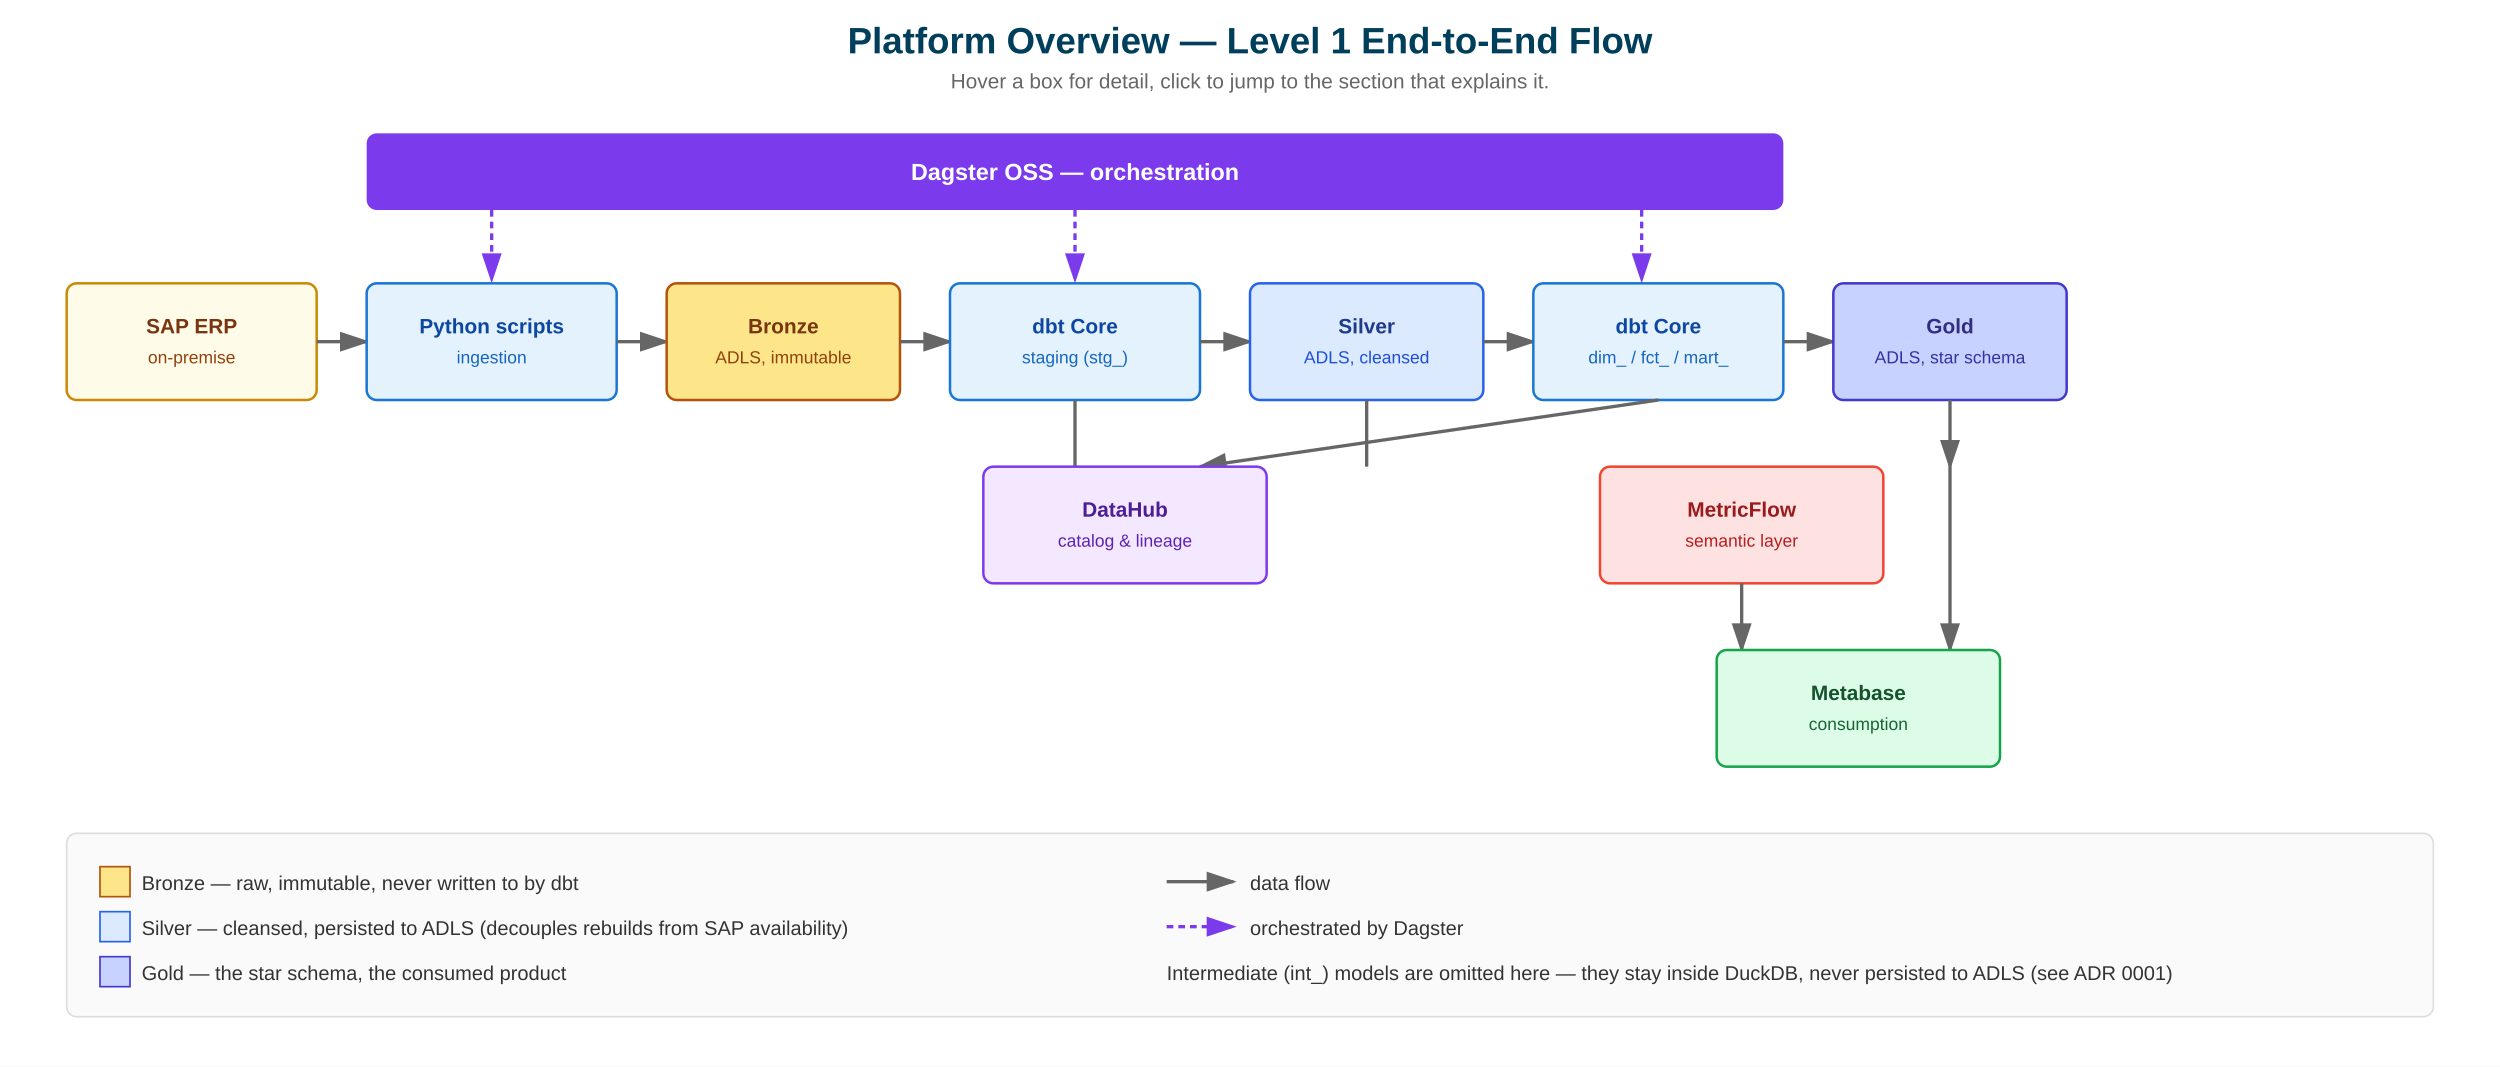
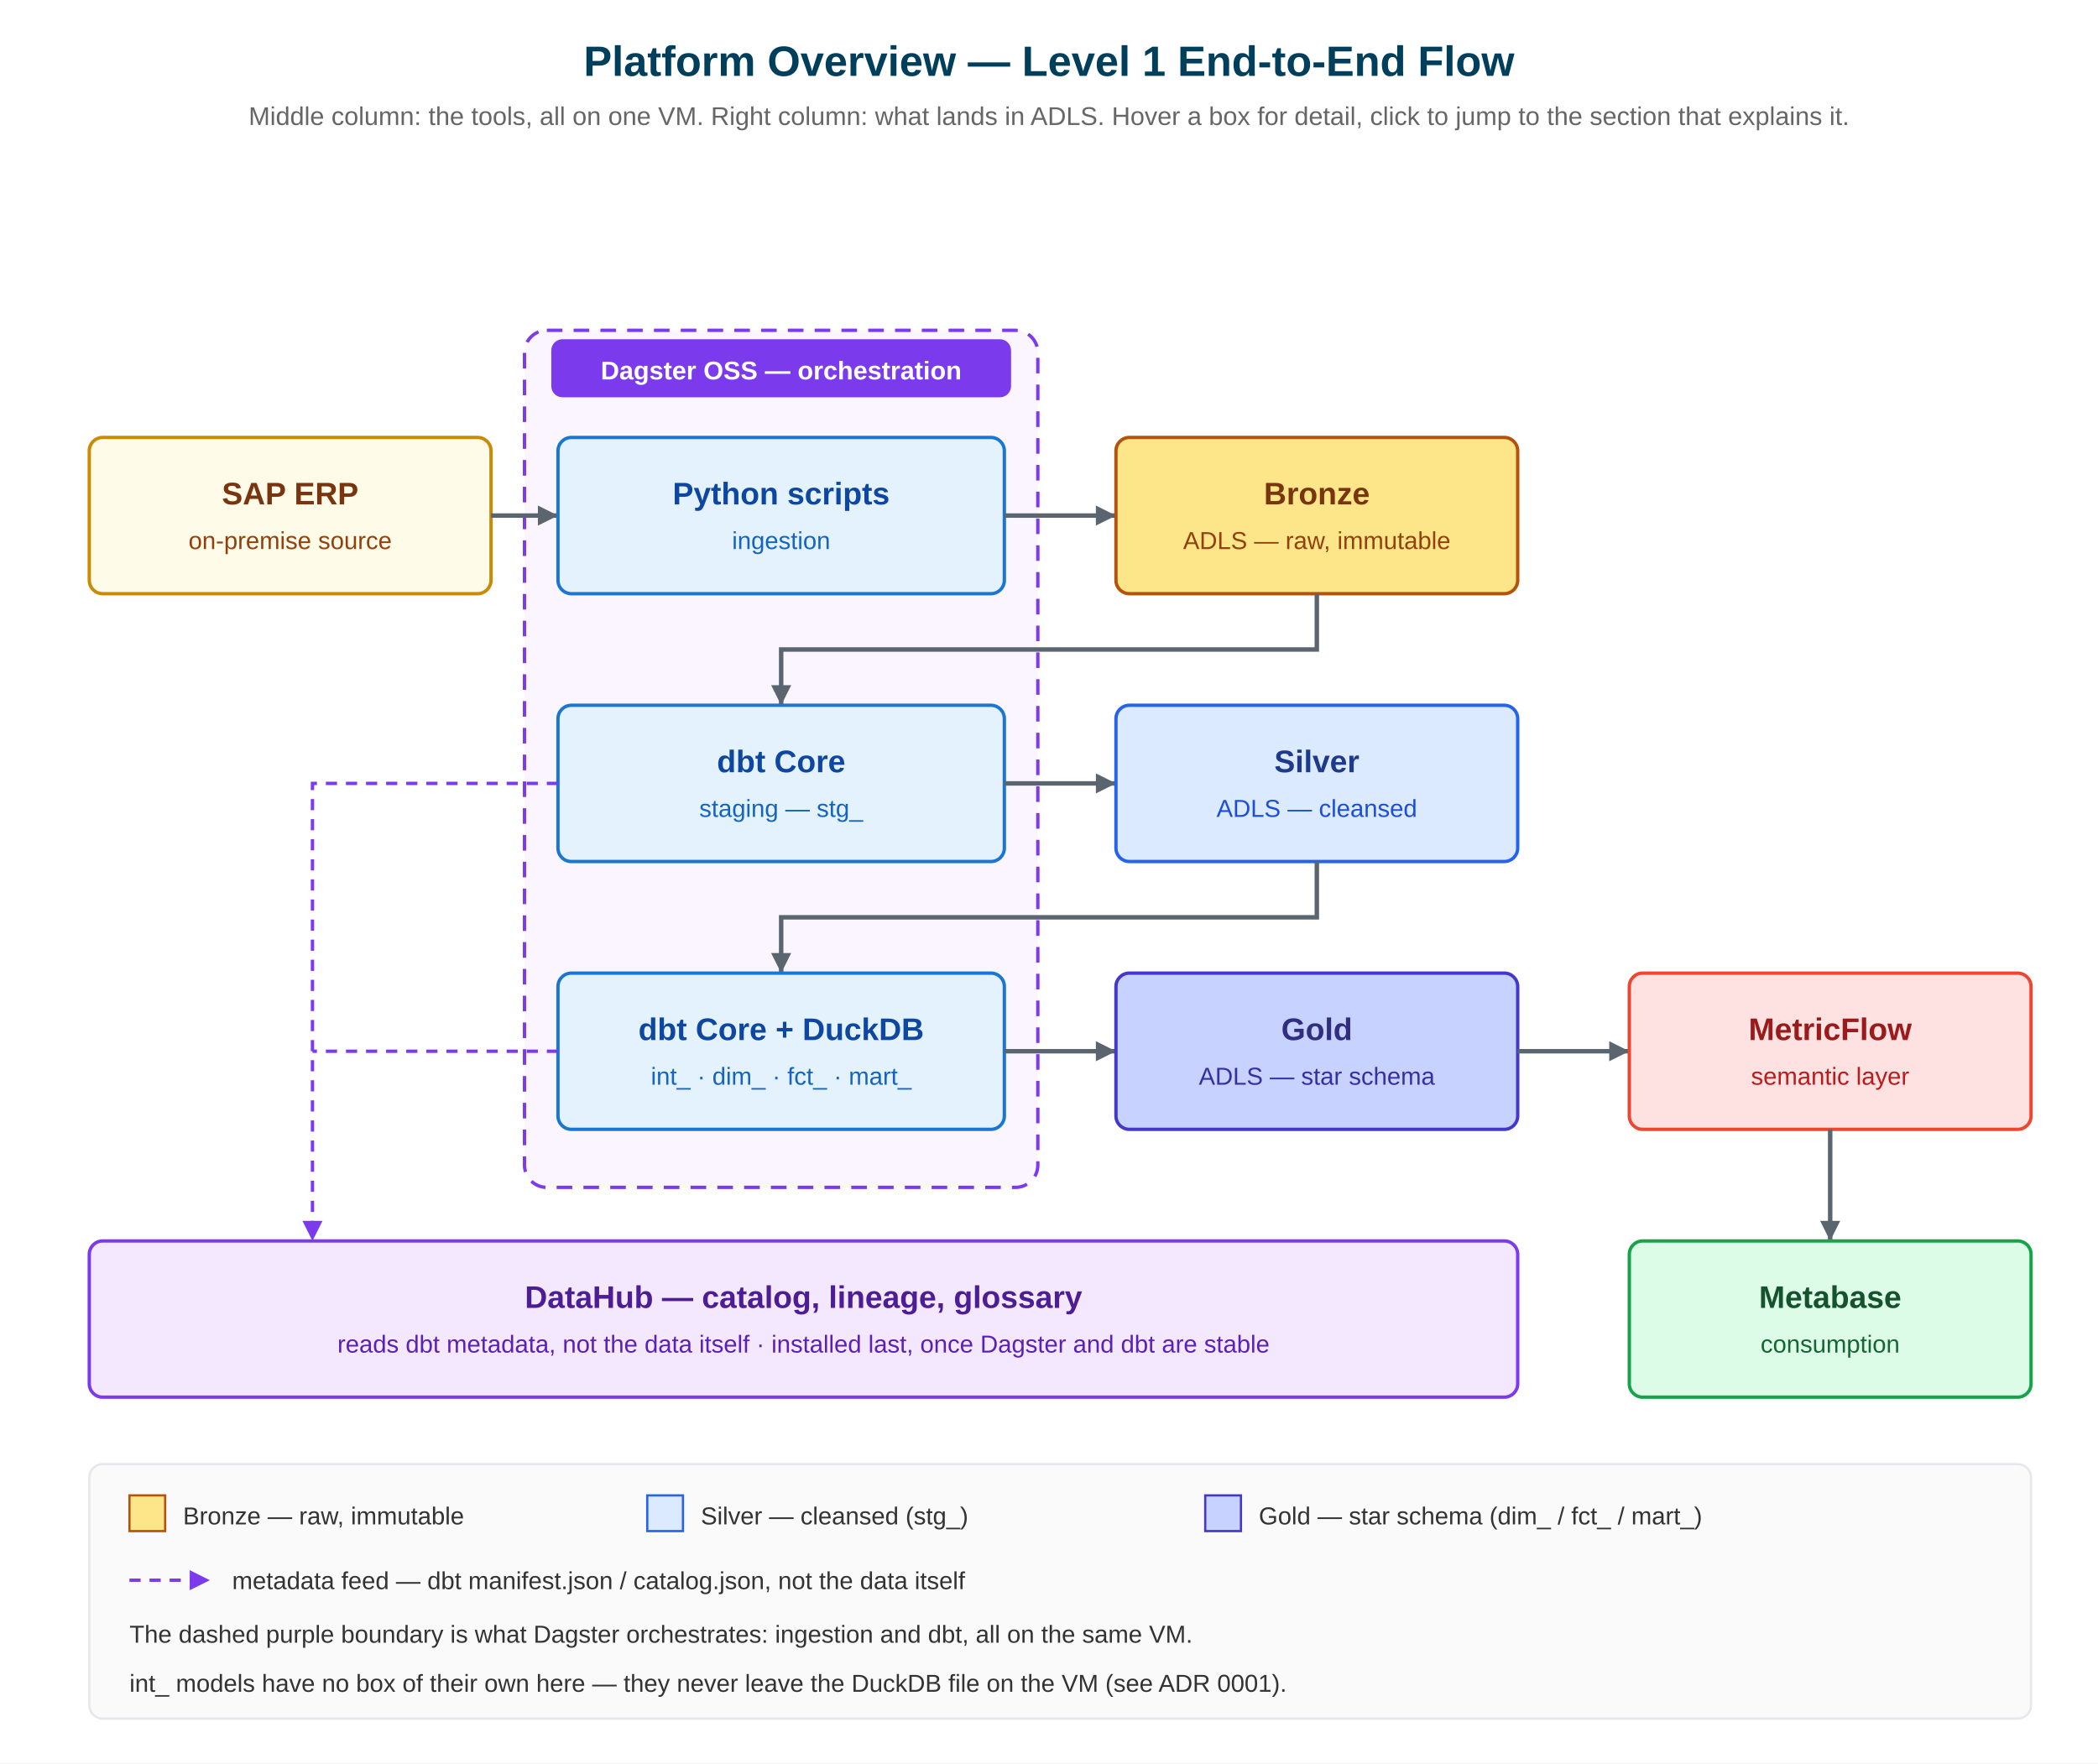
- <svg xmlns="http://www.w3.org/2000/svg" viewBox="0 0 1500 640" font-family="Segoe UI, Arial, sans-serif" class="dp-diagram">
-   <rect width="1500" height="640" fill="#ffffff" />
-   <text x="750" y="32" font-size="22" font-weight="bold" text-anchor="middle" fill="#003f5c">Platform Overview — Level 1 End-to-End Flow</text>
-   <text x="750" y="53" font-size="12.5" text-anchor="middle" fill="#666">Hover a box for detail, click to jump to the section that explains it.</text>
+ <svg xmlns="http://www.w3.org/2000/svg" viewBox="0 0 940 790" font-family="Segoe UI, Arial, sans-serif" class="dp-diagram" role="img" aria-label="Level 1 end-to-end flow: SAP is extracted by Python scripts into Bronze, refined by dbt into Silver and then into the Gold star schema, exposed through MetricFlow and Metabase, and catalogued by DataHub.">
+   <rect width="940" height="790" fill="#ffffff" />
  <defs>
-     <marker id="arrow-overview" markerWidth="10" markerHeight="10" refX="8" refY="3" orient="auto" markerUnits="strokeWidth">
-       <path d="M0,0 L0,6 L9,3 z" fill="#666" />
+     <marker id="po-arrow" markerWidth="11" markerHeight="11" refX="9" refY="5.5" orient="auto" markerUnits="userSpaceOnUse">
+       <path d="M0,1 L9,5.5 L0,10 z" fill="#5b6570" />
    </marker>
-     <marker id="arrow-overview-dagster" markerWidth="10" markerHeight="10" refX="8" refY="3" orient="auto" markerUnits="strokeWidth">
-       <path d="M0,0 L0,6 L9,3 z" fill="#7c3aed" />
+     <marker id="po-arrow-meta" markerWidth="11" markerHeight="11" refX="9" refY="5.5" orient="auto" markerUnits="userSpaceOnUse">
+       <path d="M0,1 L9,5.5 L0,10 z" fill="#7c3aed" />
    </marker>
  </defs>
+   <text x="470" y="34" font-size="19" font-weight="bold" text-anchor="middle" fill="#003f5c">Platform Overview — Level 1 End-to-End Flow</text>
+   <text x="470" y="56" font-size="11.5" text-anchor="middle" fill="#666">Middle column: the tools, all on one VM. Right column: what lands in ADLS. Hover a box for detail, click to jump to the section that explains it.</text>
+   <rect x="235" y="148" width="230" height="384" rx="10" fill="#faf5ff" stroke="#7c3aed" stroke-width="1.5" stroke-dasharray="7,5" />
  <g class="dp-node" data-href="platform-overview.md#orchestration-dagster-oss">
-     <rect x="220" y="80" width="850" height="46" rx="6" fill="#7c3aed" />
-     <text x="645" y="108" font-size="14" font-weight="bold" text-anchor="middle" fill="white">Dagster OSS — orchestration</text>
+     <rect x="247" y="152" width="206" height="26" rx="5" fill="#7c3aed" />
+     <text x="350" y="170" font-size="11.5" font-weight="bold" text-anchor="middle" fill="white">Dagster OSS — orchestration</text>
  </g>
-   <line x1="295" y1="126" x2="295" y2="168" stroke="#7c3aed" stroke-width="2" stroke-dasharray="4,3" marker-end="url(#arrow-overview-dagster)" />
-   <line x1="645" y1="126" x2="645" y2="168" stroke="#7c3aed" stroke-width="2" stroke-dasharray="4,3" marker-end="url(#arrow-overview-dagster)" />
-   <line x1="985" y1="126" x2="985" y2="168" stroke="#7c3aed" stroke-width="2" stroke-dasharray="4,3" marker-end="url(#arrow-overview-dagster)" />
  <g class="dp-node" data-href="platform-overview.md#extraction-sap-to-cloud">
-     <rect x="40" y="170" width="150" height="70" rx="6" fill="#fefce8" stroke="#ca8a04" stroke-width="1.5" />
-     <text x="115" y="200" font-size="12.5" font-weight="bold" text-anchor="middle" fill="#78350f">SAP ERP</text>
-     <text x="115" y="218" font-size="10.5" text-anchor="middle" fill="#92400e">on-premise</text>
+     <rect x="40" y="196" width="180" height="70" rx="6" fill="#fefce8" stroke="#ca8a04" stroke-width="1.5" />
+     <text x="130" y="226" font-size="14" font-weight="bold" text-anchor="middle" fill="#78350f">SAP ERP</text>
+     <text x="130" y="246" font-size="11" text-anchor="middle" fill="#92400e">on-premise source</text>
  </g>
-   <line x1="190" y1="205" x2="220" y2="205" stroke="#666" stroke-width="2" marker-end="url(#arrow-overview)" />
+   <line x1="220" y1="231" x2="250" y2="231" stroke="#5b6570" stroke-width="2" marker-end="url(#po-arrow)" />
  <g class="dp-node" data-href="https://github.com/picot-data/data-platform-standards/blob/main/adr/0007-python-scripts-not-airbyte.md">
-     <rect x="220" y="170" width="150" height="70" rx="6" fill="#e3f2fd" stroke="#1976d2" stroke-width="1.5" />
-     <text x="295" y="200" font-size="12.5" font-weight="bold" text-anchor="middle" fill="#0d47a1">Python scripts</text>
-     <text x="295" y="218" font-size="10.5" text-anchor="middle" fill="#1565c0">ingestion</text>
+     <rect x="250" y="196" width="200" height="70" rx="6" fill="#e3f2fd" stroke="#1976d2" stroke-width="1.5" />
+     <text x="350" y="226" font-size="14" font-weight="bold" text-anchor="middle" fill="#0d47a1">Python scripts</text>
+     <text x="350" y="246" font-size="11" text-anchor="middle" fill="#1565c0">ingestion</text>
  </g>
-   <line x1="370" y1="205" x2="400" y2="205" stroke="#666" stroke-width="2" marker-end="url(#arrow-overview)" />
+   <line x1="450" y1="231" x2="500" y2="231" stroke="#5b6570" stroke-width="2" marker-end="url(#po-arrow)" />
  <g class="dp-node" data-href="naming-conventions.md#persistence-per-layer">
-     <rect x="400" y="170" width="140" height="70" rx="6" fill="#fde68a" stroke="#b45309" stroke-width="1.5" />
-     <text x="470" y="200" font-size="12.5" font-weight="bold" text-anchor="middle" fill="#78350f">Bronze</text>
-     <text x="470" y="218" font-size="10.5" text-anchor="middle" fill="#92400e">ADLS, immutable</text>
+     <rect x="500" y="196" width="180" height="70" rx="6" fill="#fde68a" stroke="#b45309" stroke-width="1.5" />
+     <text x="590" y="226" font-size="14" font-weight="bold" text-anchor="middle" fill="#78350f">Bronze</text>
+     <text x="590" y="246" font-size="11" text-anchor="middle" fill="#92400e">ADLS — raw, immutable</text>
  </g>
-   <line x1="540" y1="205" x2="570" y2="205" stroke="#666" stroke-width="2" marker-end="url(#arrow-overview)" />
+   <path d="M590,266 V291 H350 V316" fill="none" stroke="#5b6570" stroke-width="2" marker-end="url(#po-arrow)" />
  <g class="dp-node" data-href="data-layers.md#the-dbt-layers-in-transformation-order">
-     <rect x="570" y="170" width="150" height="70" rx="6" fill="#e3f2fd" stroke="#1976d2" stroke-width="1.5" />
-     <text x="645" y="200" font-size="12.5" font-weight="bold" text-anchor="middle" fill="#0d47a1">dbt Core</text>
-     <text x="645" y="218" font-size="10.5" text-anchor="middle" fill="#1565c0">staging (stg_)</text>
+     <rect x="250" y="316" width="200" height="70" rx="6" fill="#e3f2fd" stroke="#1976d2" stroke-width="1.5" />
+     <text x="350" y="346" font-size="14" font-weight="bold" text-anchor="middle" fill="#0d47a1">dbt Core</text>
+     <text x="350" y="366" font-size="11" text-anchor="middle" fill="#1565c0">staging — stg_</text>
  </g>
-   <line x1="720" y1="205" x2="750" y2="205" stroke="#666" stroke-width="2" marker-end="url(#arrow-overview)" />
-   <g class="dp-node" data-href="naming-conventions.md#persistence-per-layer">
-     <rect x="750" y="170" width="140" height="70" rx="6" fill="#dbeafe" stroke="#2563eb" stroke-width="1.5" />
-     <text x="820" y="200" font-size="12.5" font-weight="bold" text-anchor="middle" fill="#1e3a8a">Silver</text>
-     <text x="820" y="218" font-size="10.5" text-anchor="middle" fill="#1d4ed8">ADLS, cleansed</text>
+   <line x1="450" y1="351" x2="500" y2="351" stroke="#5b6570" stroke-width="2" marker-end="url(#po-arrow)" />
+   <g class="dp-node" data-href="https://github.com/picot-data/data-platform-standards/blob/main/adr/0001-medallion-dbt-layer-persistence.md">
+     <rect x="500" y="316" width="180" height="70" rx="6" fill="#dbeafe" stroke="#2563eb" stroke-width="1.5" />
+     <text x="590" y="346" font-size="14" font-weight="bold" text-anchor="middle" fill="#1e3a8a">Silver</text>
+     <text x="590" y="366" font-size="11" text-anchor="middle" fill="#1d4ed8">ADLS — cleansed</text>
  </g>
-   <line x1="890" y1="205" x2="920" y2="205" stroke="#666" stroke-width="2" marker-end="url(#arrow-overview)" />
+   <path d="M590,386 V411 H350 V436" fill="none" stroke="#5b6570" stroke-width="2" marker-end="url(#po-arrow)" />
+   <g class="dp-node" data-href="data-layers.md#why-a-star-schema-not-marts-built-directly-from-staging">
+     <rect x="250" y="436" width="200" height="70" rx="6" fill="#e3f2fd" stroke="#1976d2" stroke-width="1.5" />
+     <text x="350" y="466" font-size="14" font-weight="bold" text-anchor="middle" fill="#0d47a1">dbt Core + DuckDB</text>
+     <text x="350" y="486" font-size="11" text-anchor="middle" fill="#1565c0">int_ · dim_ · fct_ · mart_</text>
+   </g>
+   <line x1="450" y1="471" x2="500" y2="471" stroke="#5b6570" stroke-width="2" marker-end="url(#po-arrow)" />
  <g class="dp-node" data-href="data-layers.md#the-two-axes">
-     <rect x="920" y="170" width="150" height="70" rx="6" fill="#e3f2fd" stroke="#1976d2" stroke-width="1.5" />
-     <text x="995" y="200" font-size="12.5" font-weight="bold" text-anchor="middle" fill="#0d47a1">dbt Core</text>
-     <text x="995" y="218" font-size="10.5" text-anchor="middle" fill="#1565c0">dim_ / fct_ / mart_</text>
+     <rect x="500" y="436" width="180" height="70" rx="6" fill="#c7d2fe" stroke="#4338ca" stroke-width="1.5" />
+     <text x="590" y="466" font-size="14" font-weight="bold" text-anchor="middle" fill="#312e81">Gold</text>
+     <text x="590" y="486" font-size="11" text-anchor="middle" fill="#3730a3">ADLS — star schema</text>
  </g>
-   <line x1="1070" y1="205" x2="1100" y2="205" stroke="#666" stroke-width="2" marker-end="url(#arrow-overview)" />
-   <g class="dp-node" data-href="data-layers.md#why-a-star-schema-not-marts-built-directly-from-staging">
-     <rect x="1100" y="170" width="140" height="70" rx="6" fill="#c7d2fe" stroke="#4338ca" stroke-width="1.5" />
-     <text x="1170" y="200" font-size="12.5" font-weight="bold" text-anchor="middle" fill="#312e81">Gold</text>
-     <text x="1170" y="218" font-size="10.5" text-anchor="middle" fill="#3730a3">ADLS, star schema</text>
+   <line x1="680" y1="471" x2="730" y2="471" stroke="#5b6570" stroke-width="2" marker-end="url(#po-arrow)" />
+   <g class="dp-node" data-href="semantic-layer.md">
+     <rect x="730" y="436" width="180" height="70" rx="6" fill="#fee2e2" stroke="#ee4631" stroke-width="1.5" />
+     <text x="820" y="466" font-size="14" font-weight="bold" text-anchor="middle" fill="#991b1b">MetricFlow</text>
+     <text x="820" y="486" font-size="11" text-anchor="middle" fill="#b91c1c">semantic layer</text>
  </g>
-   <line x1="1170" y1="240" x2="1170" y2="280" stroke="#666" stroke-width="2" marker-end="url(#arrow-overview)" />
-   <line x1="820" y1="240" x2="820" y2="280" stroke="#666" stroke-width="2" />
-   <line x1="645" y1="240" x2="645" y2="290" stroke="#666" stroke-width="2" />
-   <g class="dp-node" data-href="semantic-layer.md">
-     <rect x="960" y="280" width="170" height="70" rx="6" fill="#fee2e2" stroke="#ee4631" stroke-width="1.5" />
-     <text x="1045" y="310" font-size="12.5" font-weight="bold" text-anchor="middle" fill="#991b1b">MetricFlow</text>
-     <text x="1045" y="328" font-size="10.5" text-anchor="middle" fill="#b91c1c">semantic layer</text>
+   <line x1="820" y1="506" x2="820" y2="556" stroke="#5b6570" stroke-width="2" marker-end="url(#po-arrow)" />
+   <g class="dp-node" data-href="https://github.com/picot-data/data-platform-standards/blob/main/adr/0008-metabase-not-power-bi.md">
+     <rect x="730" y="556" width="180" height="70" rx="6" fill="#dcfce7" stroke="#16a34a" stroke-width="1.5" />
+     <text x="820" y="586" font-size="14" font-weight="bold" text-anchor="middle" fill="#14532d">Metabase</text>
+     <text x="820" y="606" font-size="11" text-anchor="middle" fill="#166534">consumption</text>
  </g>
-   <line x1="1045" y1="350" x2="1045" y2="390" stroke="#666" stroke-width="2" marker-end="url(#arrow-overview)" />
-   <line x1="1170" y1="280" x2="1170" y2="390" stroke="#666" stroke-width="2" marker-end="url(#arrow-overview)" />
-   <g class="dp-node" data-href="https://github.com/picot-data/data-platform-standards/blob/main/adr/0008-metabase-not-power-bi.md">
-     <rect x="1030" y="390" width="170" height="70" rx="6" fill="#dcfce7" stroke="#16a34a" stroke-width="1.5" />
-     <text x="1115" y="420" font-size="12.5" font-weight="bold" text-anchor="middle" fill="#14532d">Metabase</text>
-     <text x="1115" y="438" font-size="10.5" text-anchor="middle" fill="#166534">consumption</text>
+   <path d="M250,351 H140 V556" fill="none" stroke="#7c3aed" stroke-width="1.5" stroke-dasharray="5,4" marker-end="url(#po-arrow-meta)" />
+   <path d="M250,471 H140" fill="none" stroke="#7c3aed" stroke-width="1.5" stroke-dasharray="5,4" />
+   <g class="dp-node" data-href="platform-overview.md#governance-datahub">
+     <rect x="40" y="556" width="640" height="70" rx="6" fill="#f3e8ff" stroke="#7c3aed" stroke-width="1.5" />
+     <text x="360" y="586" font-size="14" font-weight="bold" text-anchor="middle" fill="#4c1d95">DataHub — catalog, lineage, glossary</text>
+     <text x="360" y="606" font-size="11" text-anchor="middle" fill="#5b21b6">reads dbt metadata, not the data itself · installed last, once Dagster and dbt are stable</text>
  </g>
-   <line x1="995" y1="240" x2="720" y2="280" stroke="#666" stroke-width="2" marker-end="url(#arrow-overview)" />
-   <g class="dp-node" data-href="platform-overview.md#governance-datahub">
-     <rect x="590" y="280" width="170" height="70" rx="6" fill="#f3e8ff" stroke="#7c3aed" stroke-width="1.5" />
-     <text x="675" y="310" font-size="12.5" font-weight="bold" text-anchor="middle" fill="#4c1d95">DataHub</text>
-     <text x="675" y="328" font-size="10.5" text-anchor="middle" fill="#5b21b6">catalog &amp; lineage</text>
-   </g>
-   <rect x="40" y="500" width="1420" height="110" rx="6" fill="#fafafa" stroke="#ddd" />
-   <rect x="60" y="520" width="18" height="18" fill="#fde68a" stroke="#b45309" />
-   <text x="85" y="534" font-size="12" fill="#333">Bronze — raw, immutable, never written to by dbt</text>
-   <rect x="60" y="547" width="18" height="18" fill="#dbeafe" stroke="#2563eb" />
-   <text x="85" y="561" font-size="12" fill="#333">Silver — cleansed, persisted to ADLS (decouples rebuilds from SAP availability)</text>
-   <rect x="60" y="574" width="18" height="18" fill="#c7d2fe" stroke="#4338ca" />
-   <text x="85" y="588" font-size="12" fill="#333">Gold — the star schema, the consumed product</text>
-   <line x1="700" y1="529" x2="740" y2="529" stroke="#666" stroke-width="2" marker-end="url(#arrow-overview)" />
-   <text x="750" y="534" font-size="12" fill="#333">data flow</text>
-   <line x1="700" y1="556" x2="740" y2="556" stroke="#7c3aed" stroke-width="2" stroke-dasharray="4,3" marker-end="url(#arrow-overview-dagster)" />
-   <text x="750" y="561" font-size="12" fill="#333">orchestrated by Dagster</text>
-   <text x="700" y="588" font-size="12" fill="#333">Intermediate (int_) models are omitted here — they stay inside DuckDB, never persisted to ADLS (see ADR 0001)</text>
+   <rect x="40" y="656" width="870" height="114" rx="6" fill="#fafafa" stroke="#e5e7eb" />
+   <rect x="58" y="670" width="16" height="16" fill="#fde68a" stroke="#b45309" />
+   <text x="82" y="683" font-size="11" fill="#333">Bronze — raw, immutable</text>
+   <rect x="290" y="670" width="16" height="16" fill="#dbeafe" stroke="#2563eb" />
+   <text x="314" y="683" font-size="11" fill="#333">Silver — cleansed (stg_)</text>
+   <rect x="540" y="670" width="16" height="16" fill="#c7d2fe" stroke="#4338ca" />
+   <text x="564" y="683" font-size="11" fill="#333">Gold — star schema (dim_ / fct_ / mart_)</text>
+   <line x1="58" y1="708" x2="94" y2="708" stroke="#7c3aed" stroke-width="1.5" stroke-dasharray="5,4" marker-end="url(#po-arrow-meta)" />
+   <text x="104" y="712" font-size="11" fill="#333">metadata feed — dbt manifest.json / catalog.json, not the data itself</text>
+   <text x="58" y="736" font-size="11" fill="#333">The dashed purple boundary is what Dagster orchestrates: ingestion and dbt, all on the same VM.</text>
+   <text x="58" y="758" font-size="11" fill="#333">int_ models have no box of their own here — they never leave the DuckDB file on the VM (see ADR 0001).</text>
</svg>
